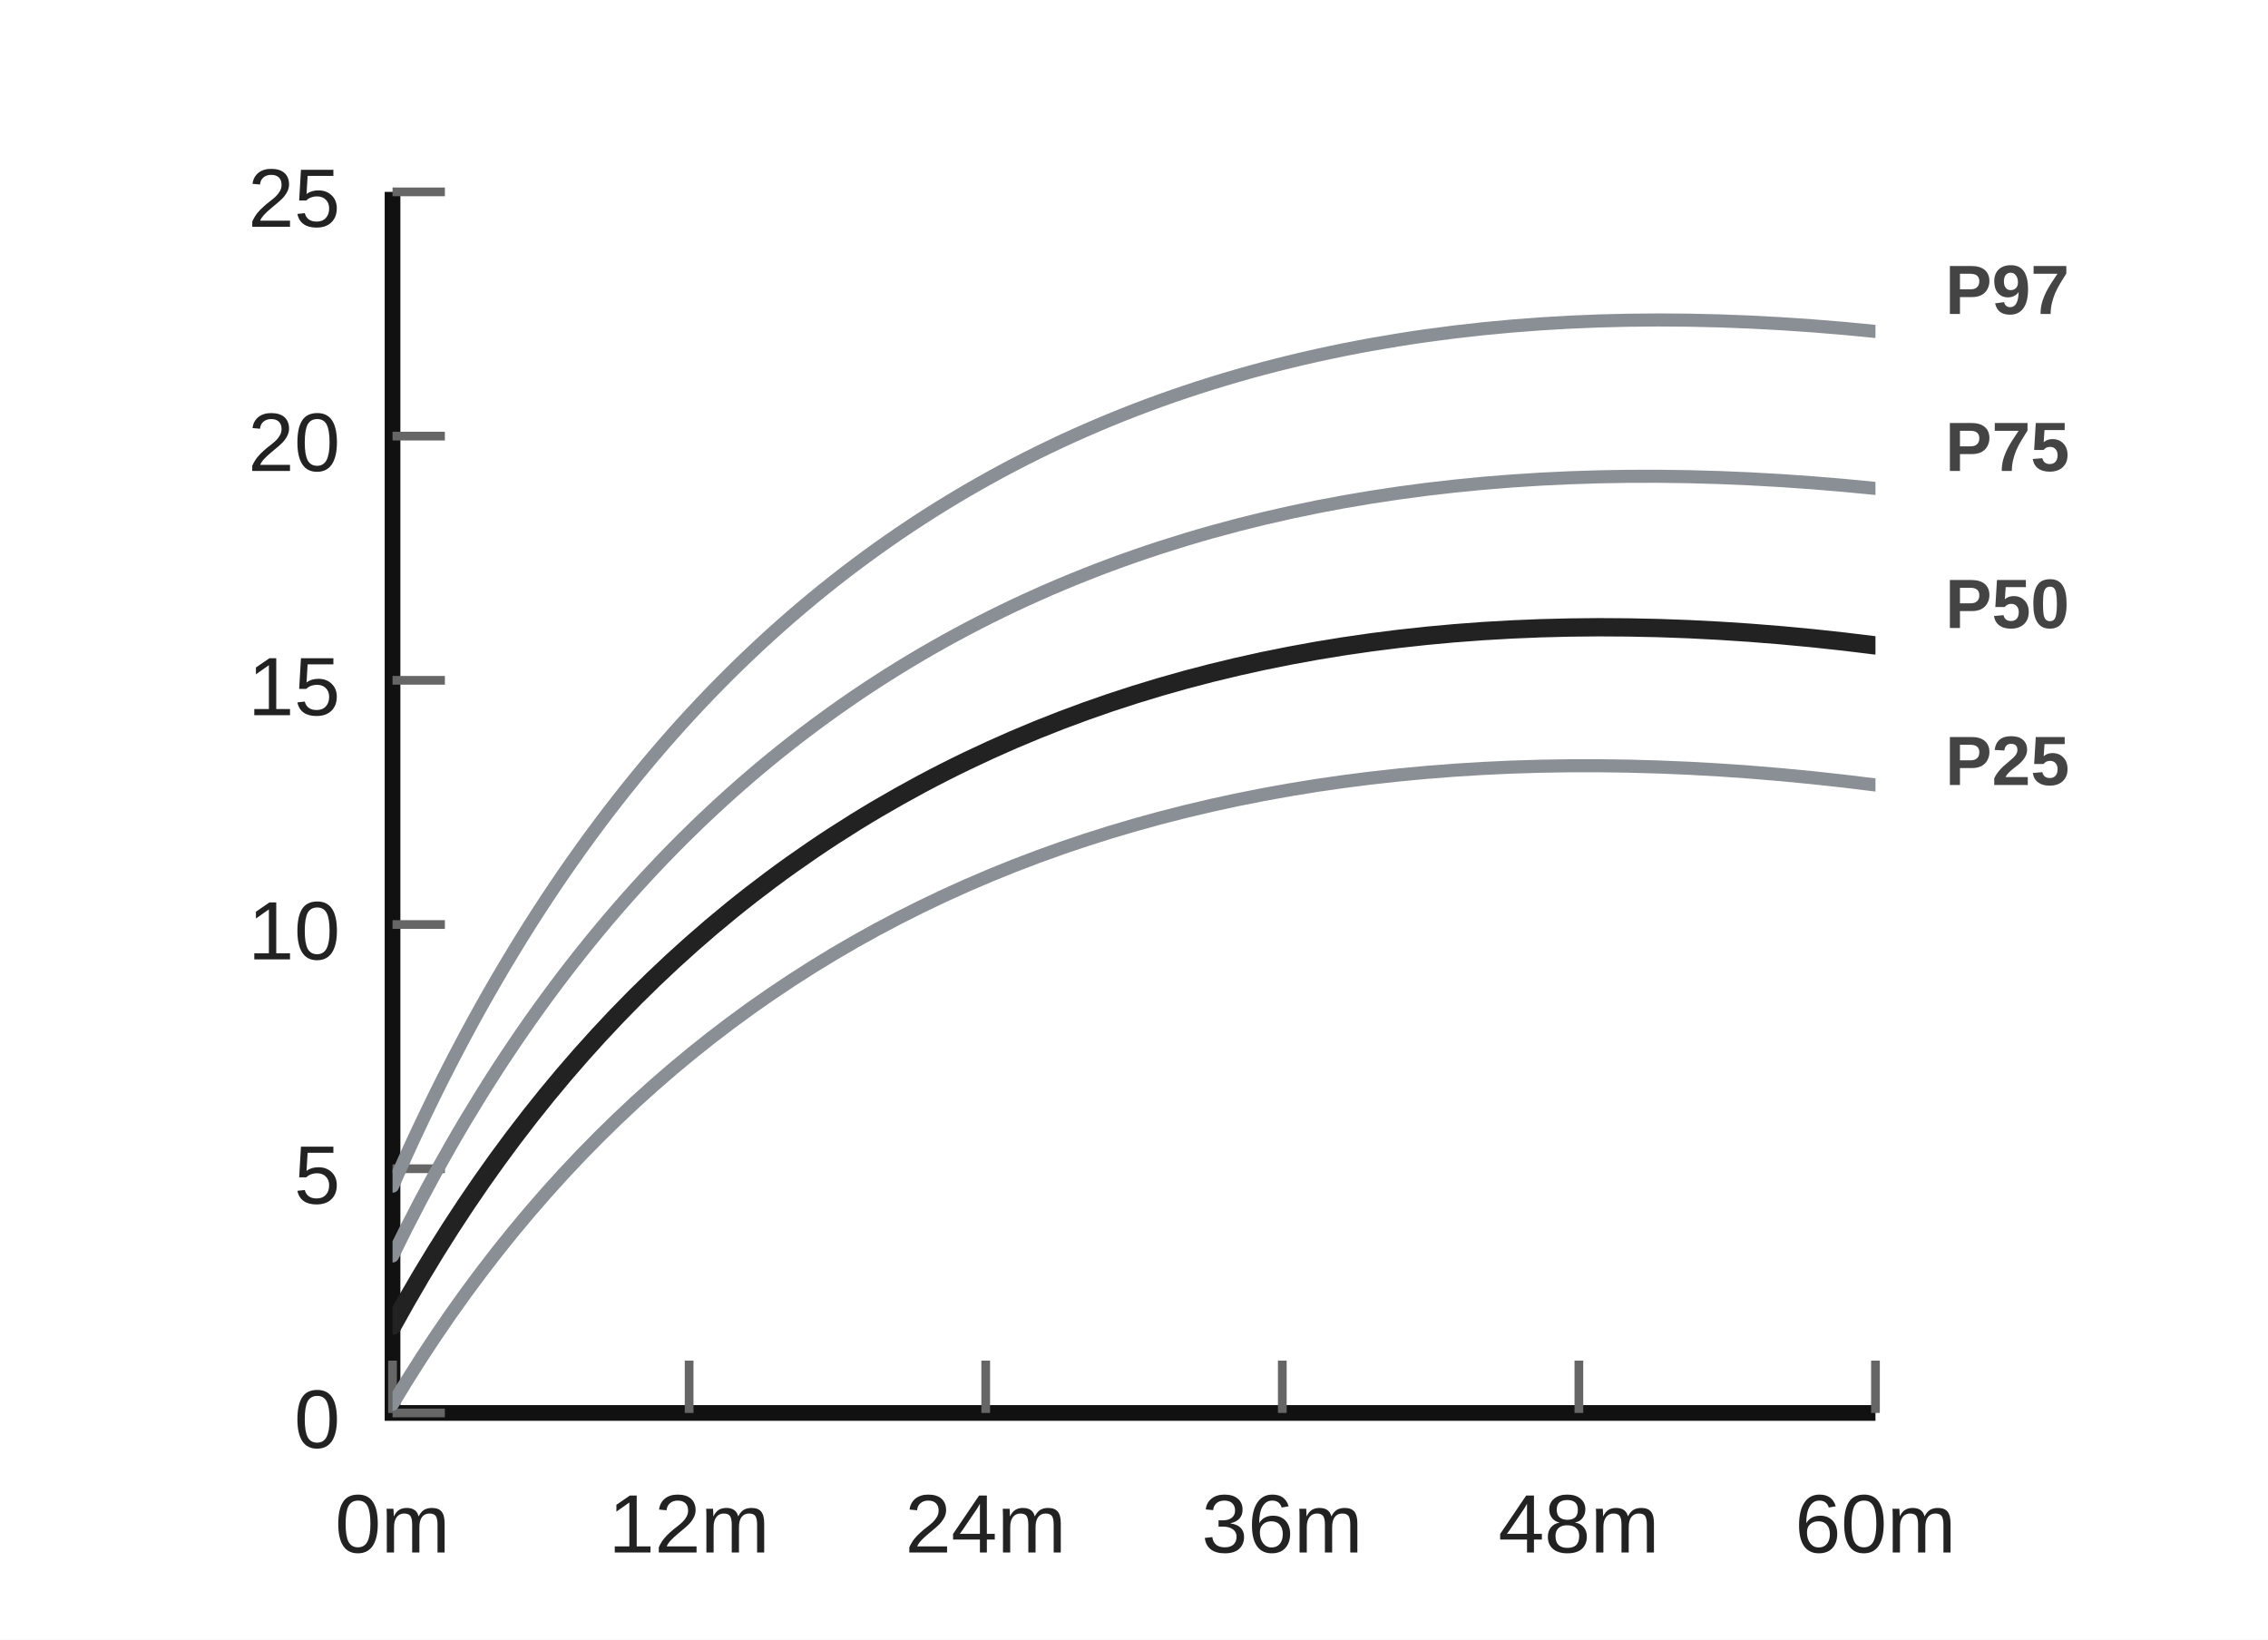
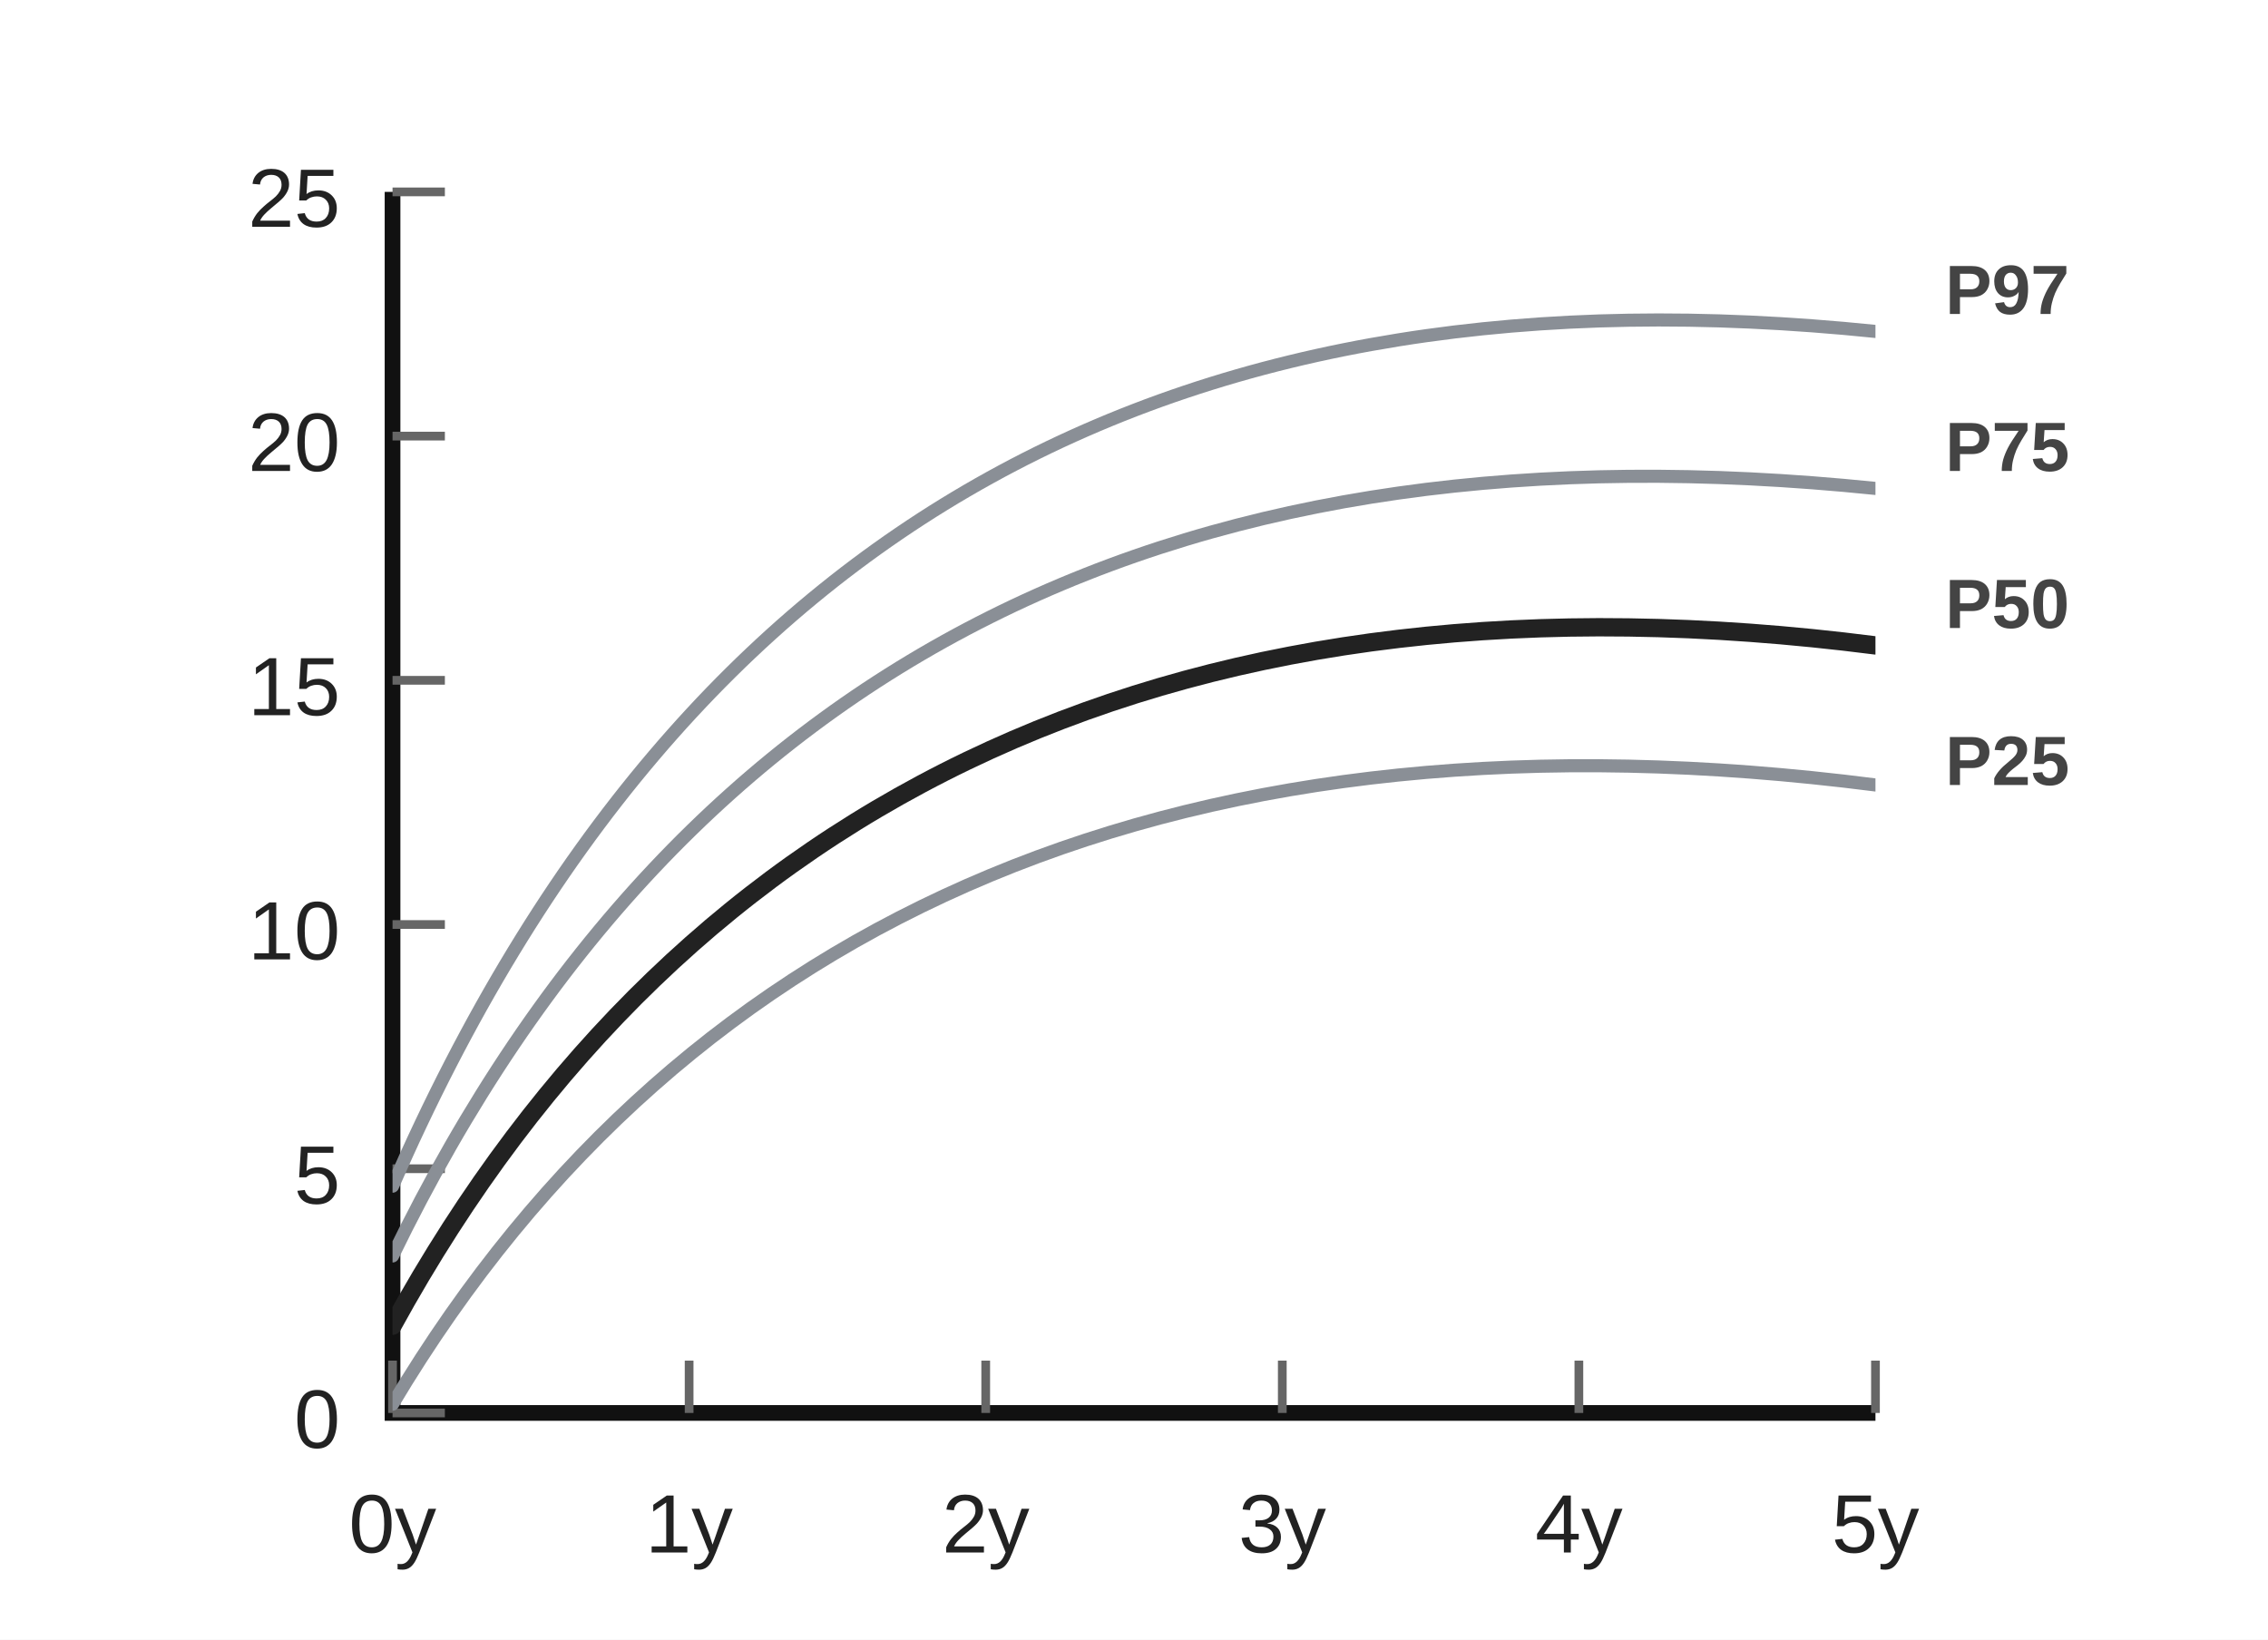
<svg xmlns="http://www.w3.org/2000/svg" viewBox="0 0 260 188" role="img" aria-label="WHO Girls Weight 0-5 years">
  <style>
    .axis { stroke: #111; stroke-width: 1.8; fill: none; }
    .tick { stroke: #666; stroke-width: 1; }
    .label { fill: #222; font: 9.5px Arial, sans-serif; text-anchor: middle; }
    .ylabel { fill: #222; font: 9.5px Arial, sans-serif; text-anchor: end; }
    .curve { fill: none; stroke: #8a8f96; stroke-width: 1.5; stroke-linecap: round; }
    .median { fill: none; stroke: #222; stroke-width: 2.1; stroke-linecap: round; }
    .percentile { fill: #444; font: 700 8px Arial, sans-serif; }
  </style>
  <rect x="0" y="0" width="260" height="188" fill="#fff" />
  <defs>
    <clipPath id="clip-girls-weight-0-5-minimal-svg-0">
      <rect x="45" y="22" width="170" height="140" />
    </clipPath>
  </defs>
  <path class="axis" d="M45 22 V162 H215" />
  <path class="tick" d="M45 162 V156" />
-   <text class="label" x="45" y="178">0m</text>
+   <text class="label" x="45" y="178">0y</text>
  <path class="tick" d="M79 162 V156" />
-   <text class="label" x="79" y="178">12m</text>
+   <text class="label" x="79" y="178">1y</text>
  <path class="tick" d="M113 162 V156" />
-   <text class="label" x="113" y="178">24m</text>
+   <text class="label" x="113" y="178">2y</text>
  <path class="tick" d="M147 162 V156" />
-   <text class="label" x="147" y="178">36m</text>
+   <text class="label" x="147" y="178">3y</text>
  <path class="tick" d="M181 162 V156" />
-   <text class="label" x="181" y="178">48m</text>
+   <text class="label" x="181" y="178">4y</text>
  <path class="tick" d="M215 162 V156" />
-   <text class="label" x="215" y="178">60m</text>
+   <text class="label" x="215" y="178">5y</text>
  <path class="tick" d="M45 22 H51" />
  <text class="ylabel" x="39" y="26">25</text>
  <path class="tick" d="M45 50 H51" />
  <text class="ylabel" x="39" y="54">20</text>
  <path class="tick" d="M45 78 H51" />
  <text class="ylabel" x="39" y="82">15</text>
  <path class="tick" d="M45 106 H51" />
  <text class="ylabel" x="39" y="110">10</text>
  <path class="tick" d="M45 134 H51" />
  <text class="ylabel" x="39" y="138">5</text>
  <path class="tick" d="M45 162 H51" />
  <text class="ylabel" x="39" y="166">0</text>
  <g clip-path="url(#clip-girls-weight-0-5-minimal-svg-0)">
    <path class="curve" d="M45 136 C79 58, 137 30, 215 38" />
    <path class="curve" d="M45 144 C79 74, 137 48, 215 56" />
    <path class="median" d="M45 152 C79 90, 137 64, 215 74" />
    <path class="curve" d="M45 161 C79 104, 137 80, 215 90" />
  </g>
  <text class="percentile" x="223" y="36">P97</text>
  <text class="percentile" x="223" y="54">P75</text>
  <text class="percentile" x="223" y="72">P50</text>
  <text class="percentile" x="223" y="90">P25</text>
</svg>
